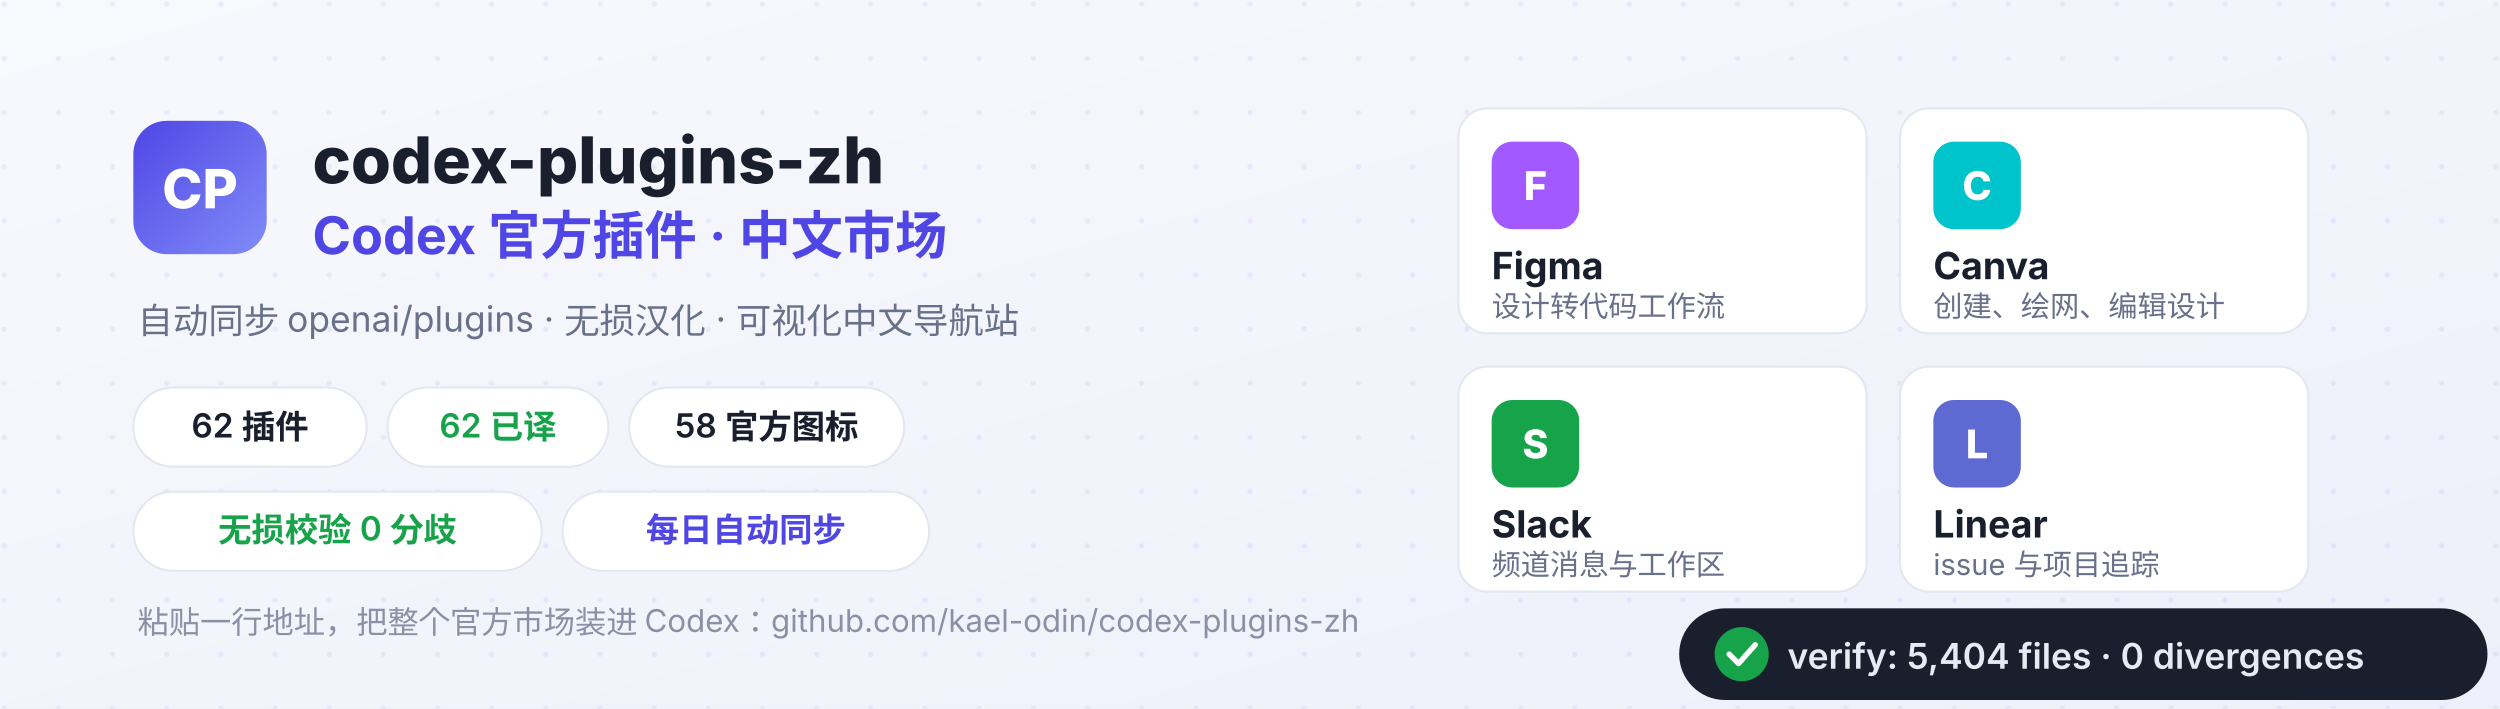
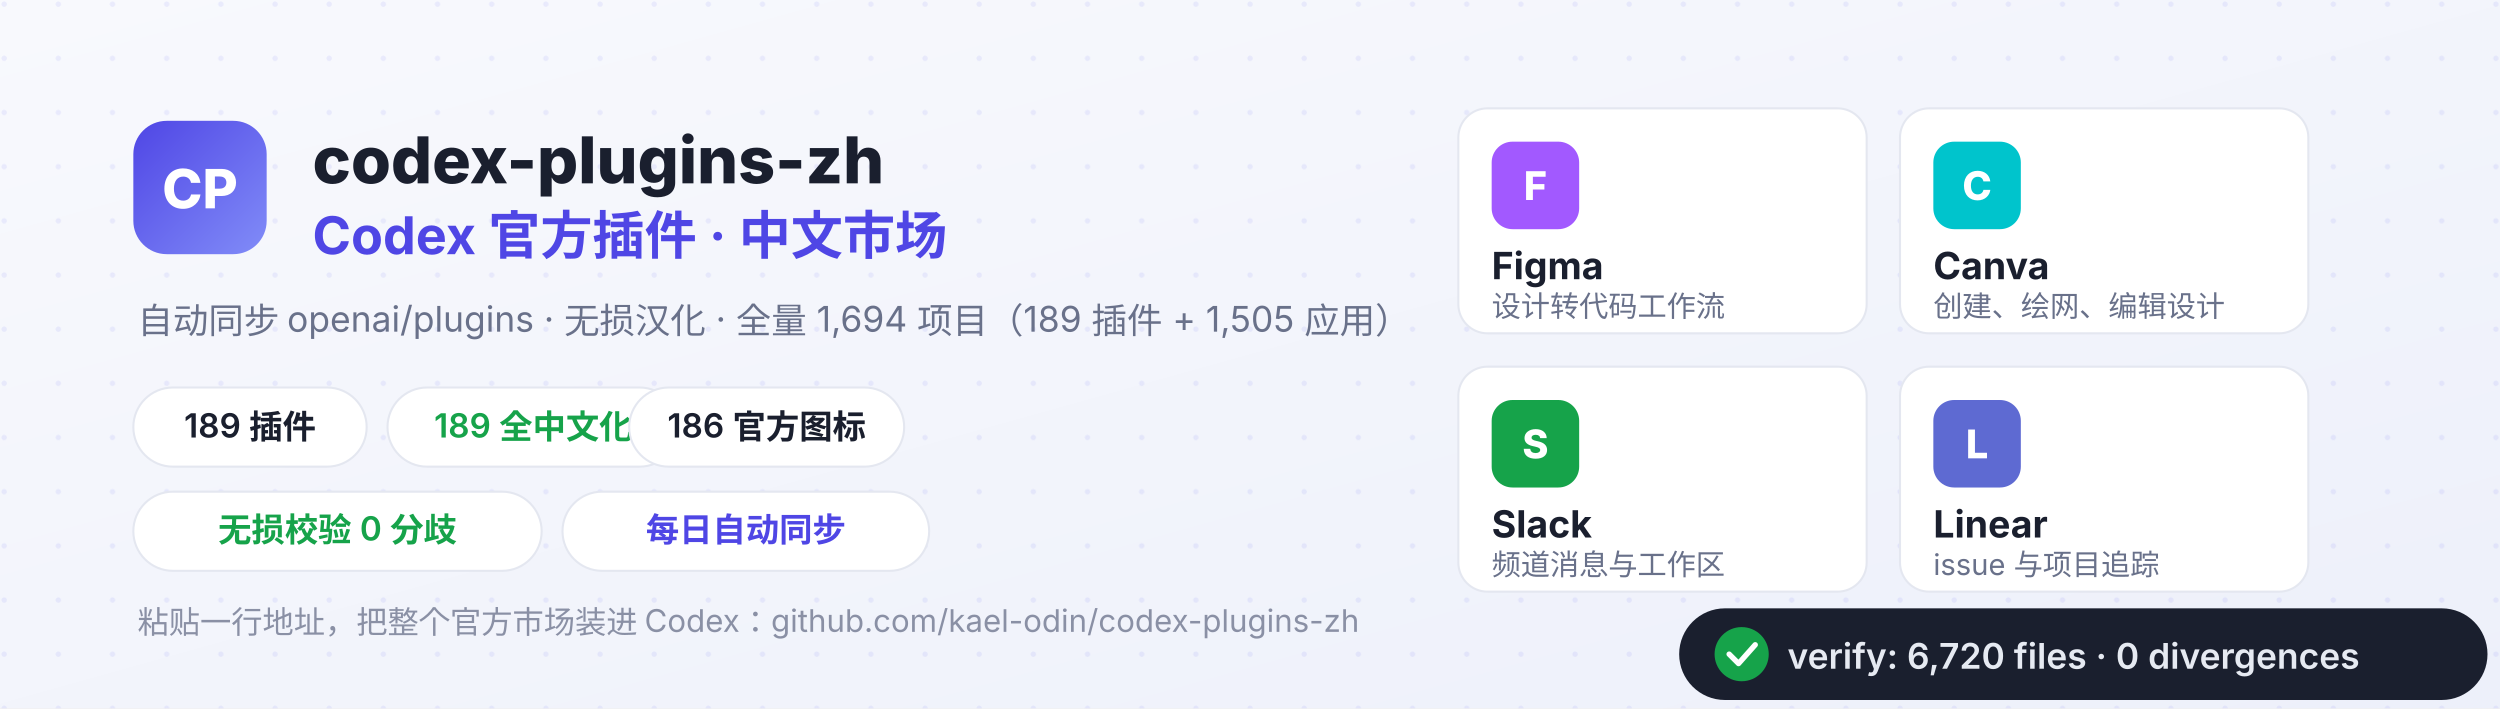
<svg xmlns="http://www.w3.org/2000/svg" viewBox="0 0 1200 340" font-family="-apple-system,'Segoe UI','PingFang SC','Microsoft YaHei',sans-serif" role="img" aria-label="codex-plugins-zh：Codex 官方插件中文市场 — 自动同步 openai/plugins，无损汉化，每日更新">
  <defs>
    <linearGradient id="bg" x1="0" y1="0" x2="1" y2="1">
      <stop offset="0" stop-color="#f8f9fd" />
      <stop offset="1" stop-color="#edf0fa" />
    </linearGradient>
    <linearGradient id="lg" x1="0" y1="0" x2="1" y2="1">
      <stop offset="0" stop-color="#4f46e5" />
      <stop offset="1" stop-color="#818cf8" />
    </linearGradient>
    <pattern id="dots" width="26" height="26" patternUnits="userSpaceOnUse">
      <circle cx="2" cy="2" r="1.3" fill="#6366f1" opacity="0.10" />
    </pattern>
  </defs>
  <rect width="1200" height="340" fill="url(#bg)" />
  <rect width="1200" height="340" fill="url(#dots)" />
  <rect x="64" y="58" width="64" height="64" rx="16" fill="url(#lg)" />
  <text x="96" y="100" text-anchor="middle" font-size="26" font-weight="800" fill="#ffffff">CP</text>
  <text x="150" y="88" font-size="31" font-weight="800" fill="#1a1f2e">codex-plugins-zh</text>
  <text x="150" y="122" font-size="25" font-weight="700" fill="#4f46e5">Codex 官方插件 · 中文市场</text>
-   <text x="66" y="160" font-size="17" fill="#69718a">自动同步 openai/plugins · 无损汉化 · 可视化中文导航站</text>
+   <text x="66" y="160" font-size="17" fill="#69718a">自动同步 openai/plugins · 无损汉化 · 全量 1,694 项目（189 插件 + 1,505 应用）</text>
  <g font-size="16" font-weight="600">
    <rect x="64" y="186" width="112" height="38" rx="19" fill="#ffffff" stroke="#e4e7f0" />
-     <text x="120" y="210" text-anchor="middle" fill="#1a1f2e">62 插件</text>
-     <rect x="186" y="186" width="106" height="38" rx="19" fill="#ffffff" stroke="#e4e7f0" />
-     <text x="239" y="210" text-anchor="middle" fill="#16a34a">62 已译</text>
+     <text x="120" y="210" text-anchor="middle" fill="#1a1f2e">189 插件</text>
+     <rect x="186" y="186" width="140" height="38" rx="19" fill="#ffffff" stroke="#e4e7f0" />
+     <text x="256" y="210" text-anchor="middle" fill="#16a34a">189 全中文化</text>
    <rect x="302" y="186" width="132" height="38" rx="19" fill="#ffffff" stroke="#e4e7f0" />
-     <text x="368" y="210" text-anchor="middle" fill="#1a1f2e">58 官方图标</text>
+     <text x="368" y="210" text-anchor="middle" fill="#1a1f2e">186 官方图标</text>
    <rect x="64" y="236" width="196" height="38" rx="19" fill="#ffffff" stroke="#e4e7f0" />
    <text x="162" y="260" text-anchor="middle" fill="#16a34a">无损校验 0 分歧</text>
    <rect x="270" y="236" width="176" height="38" rx="19" fill="#ffffff" stroke="#e4e7f0" />
    <text x="358" y="260" text-anchor="middle" fill="#4f46e5">每日自动同步</text>
  </g>
  <text x="66" y="304" font-size="15" fill="#8a90a5">粘贴一行地址，把整个官方市场装进 Codex：github.com/kael-odin/codex-plugins-zh</text>
  <g>
    <rect x="700" y="52" width="196" height="108" rx="14" fill="#ffffff" stroke="#e4e7f0" />
    <rect x="716" y="68" width="42" height="42" rx="10" fill="#a259ff" />
    <text x="737" y="96" text-anchor="middle" font-size="19" font-weight="800" fill="#ffffff">F</text>
    <text x="716" y="134" font-size="18" font-weight="700" fill="#1a1f2e">Figma</text>
    <text x="716" y="152" font-size="14" fill="#69718a">设计转代码工作流</text>
    <rect x="912" y="52" width="196" height="108" rx="14" fill="#ffffff" stroke="#e4e7f0" />
    <rect x="928" y="68" width="42" height="42" rx="10" fill="#00c4cc" />
    <text x="949" y="96" text-anchor="middle" font-size="19" font-weight="800" fill="#ffffff">C</text>
    <text x="928" y="134" font-size="18" font-weight="700" fill="#1a1f2e">Canva</text>
    <text x="928" y="152" font-size="14" fill="#69718a">创建、绘网、编辑设计</text>
    <rect x="700" y="176" width="196" height="108" rx="14" fill="#ffffff" stroke="#e4e7f0" />
    <rect x="716" y="192" width="42" height="42" rx="10" fill="#16a34a" />
    <text x="737" y="220" text-anchor="middle" font-size="19" font-weight="800" fill="#ffffff">S</text>
    <text x="716" y="258" font-size="18" font-weight="700" fill="#1a1f2e">Slack</text>
    <text x="716" y="276" font-size="14" fill="#69718a">频道消息与工作区</text>
    <rect x="912" y="176" width="196" height="108" rx="14" fill="#ffffff" stroke="#e4e7f0" />
    <rect x="928" y="192" width="42" height="42" rx="10" fill="#5e6ad2" />
    <text x="949" y="220" text-anchor="middle" font-size="19" font-weight="800" fill="#ffffff">L</text>
    <text x="928" y="258" font-size="18" font-weight="700" fill="#1a1f2e">Linear</text>
    <text x="928" y="276" font-size="14" fill="#69718a">issue 与项目追踪</text>
    <rect x="806" y="292" width="388" height="44" rx="22" fill="#1a1f2e" />
    <circle cx="836" cy="314" r="13" fill="#16a34a" />
    <path d="M830 314 l4.5 4.5 l8 -9" stroke="#ffffff" stroke-width="2.6" fill="none" stroke-linecap="round" stroke-linejoin="round" />
-     <text x="858" y="321" font-size="17" font-weight="600" fill="#e6eaf2">verify: 5,404 files · 0 divergences</text>
+     <text x="858" y="321" font-size="17" font-weight="600" fill="#e6eaf2">verify: 6,720 files · 0 divergences</text>
  </g>
</svg>
